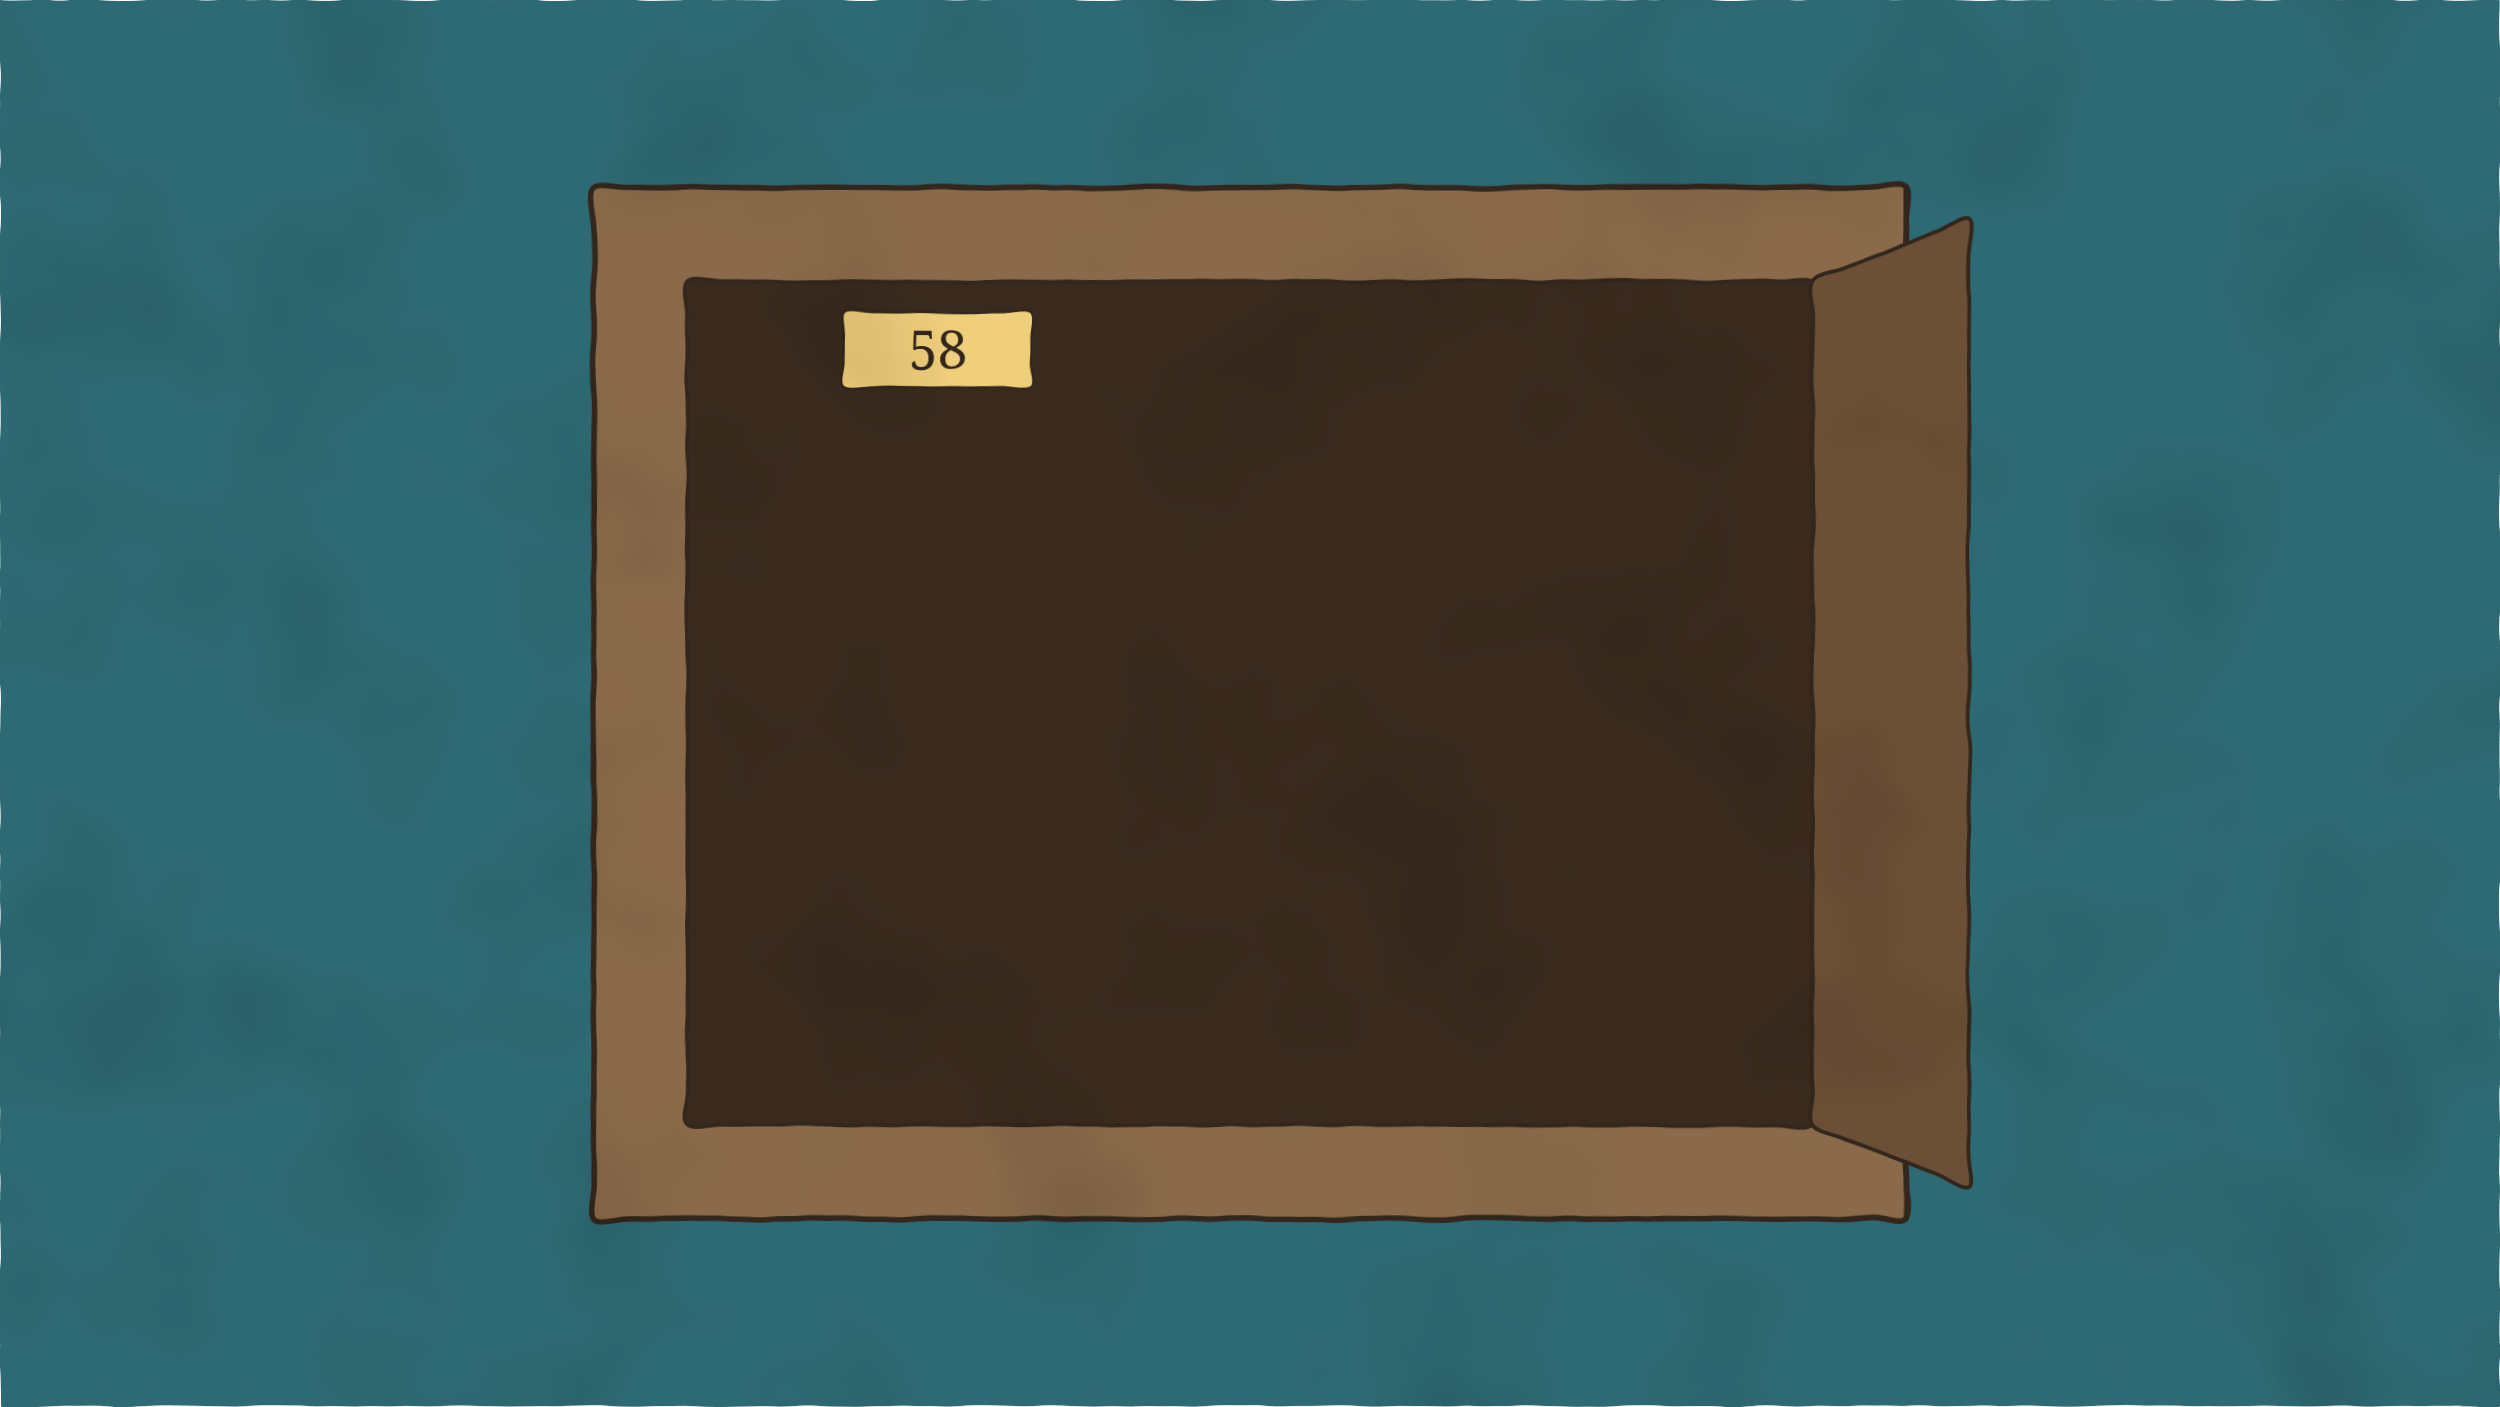
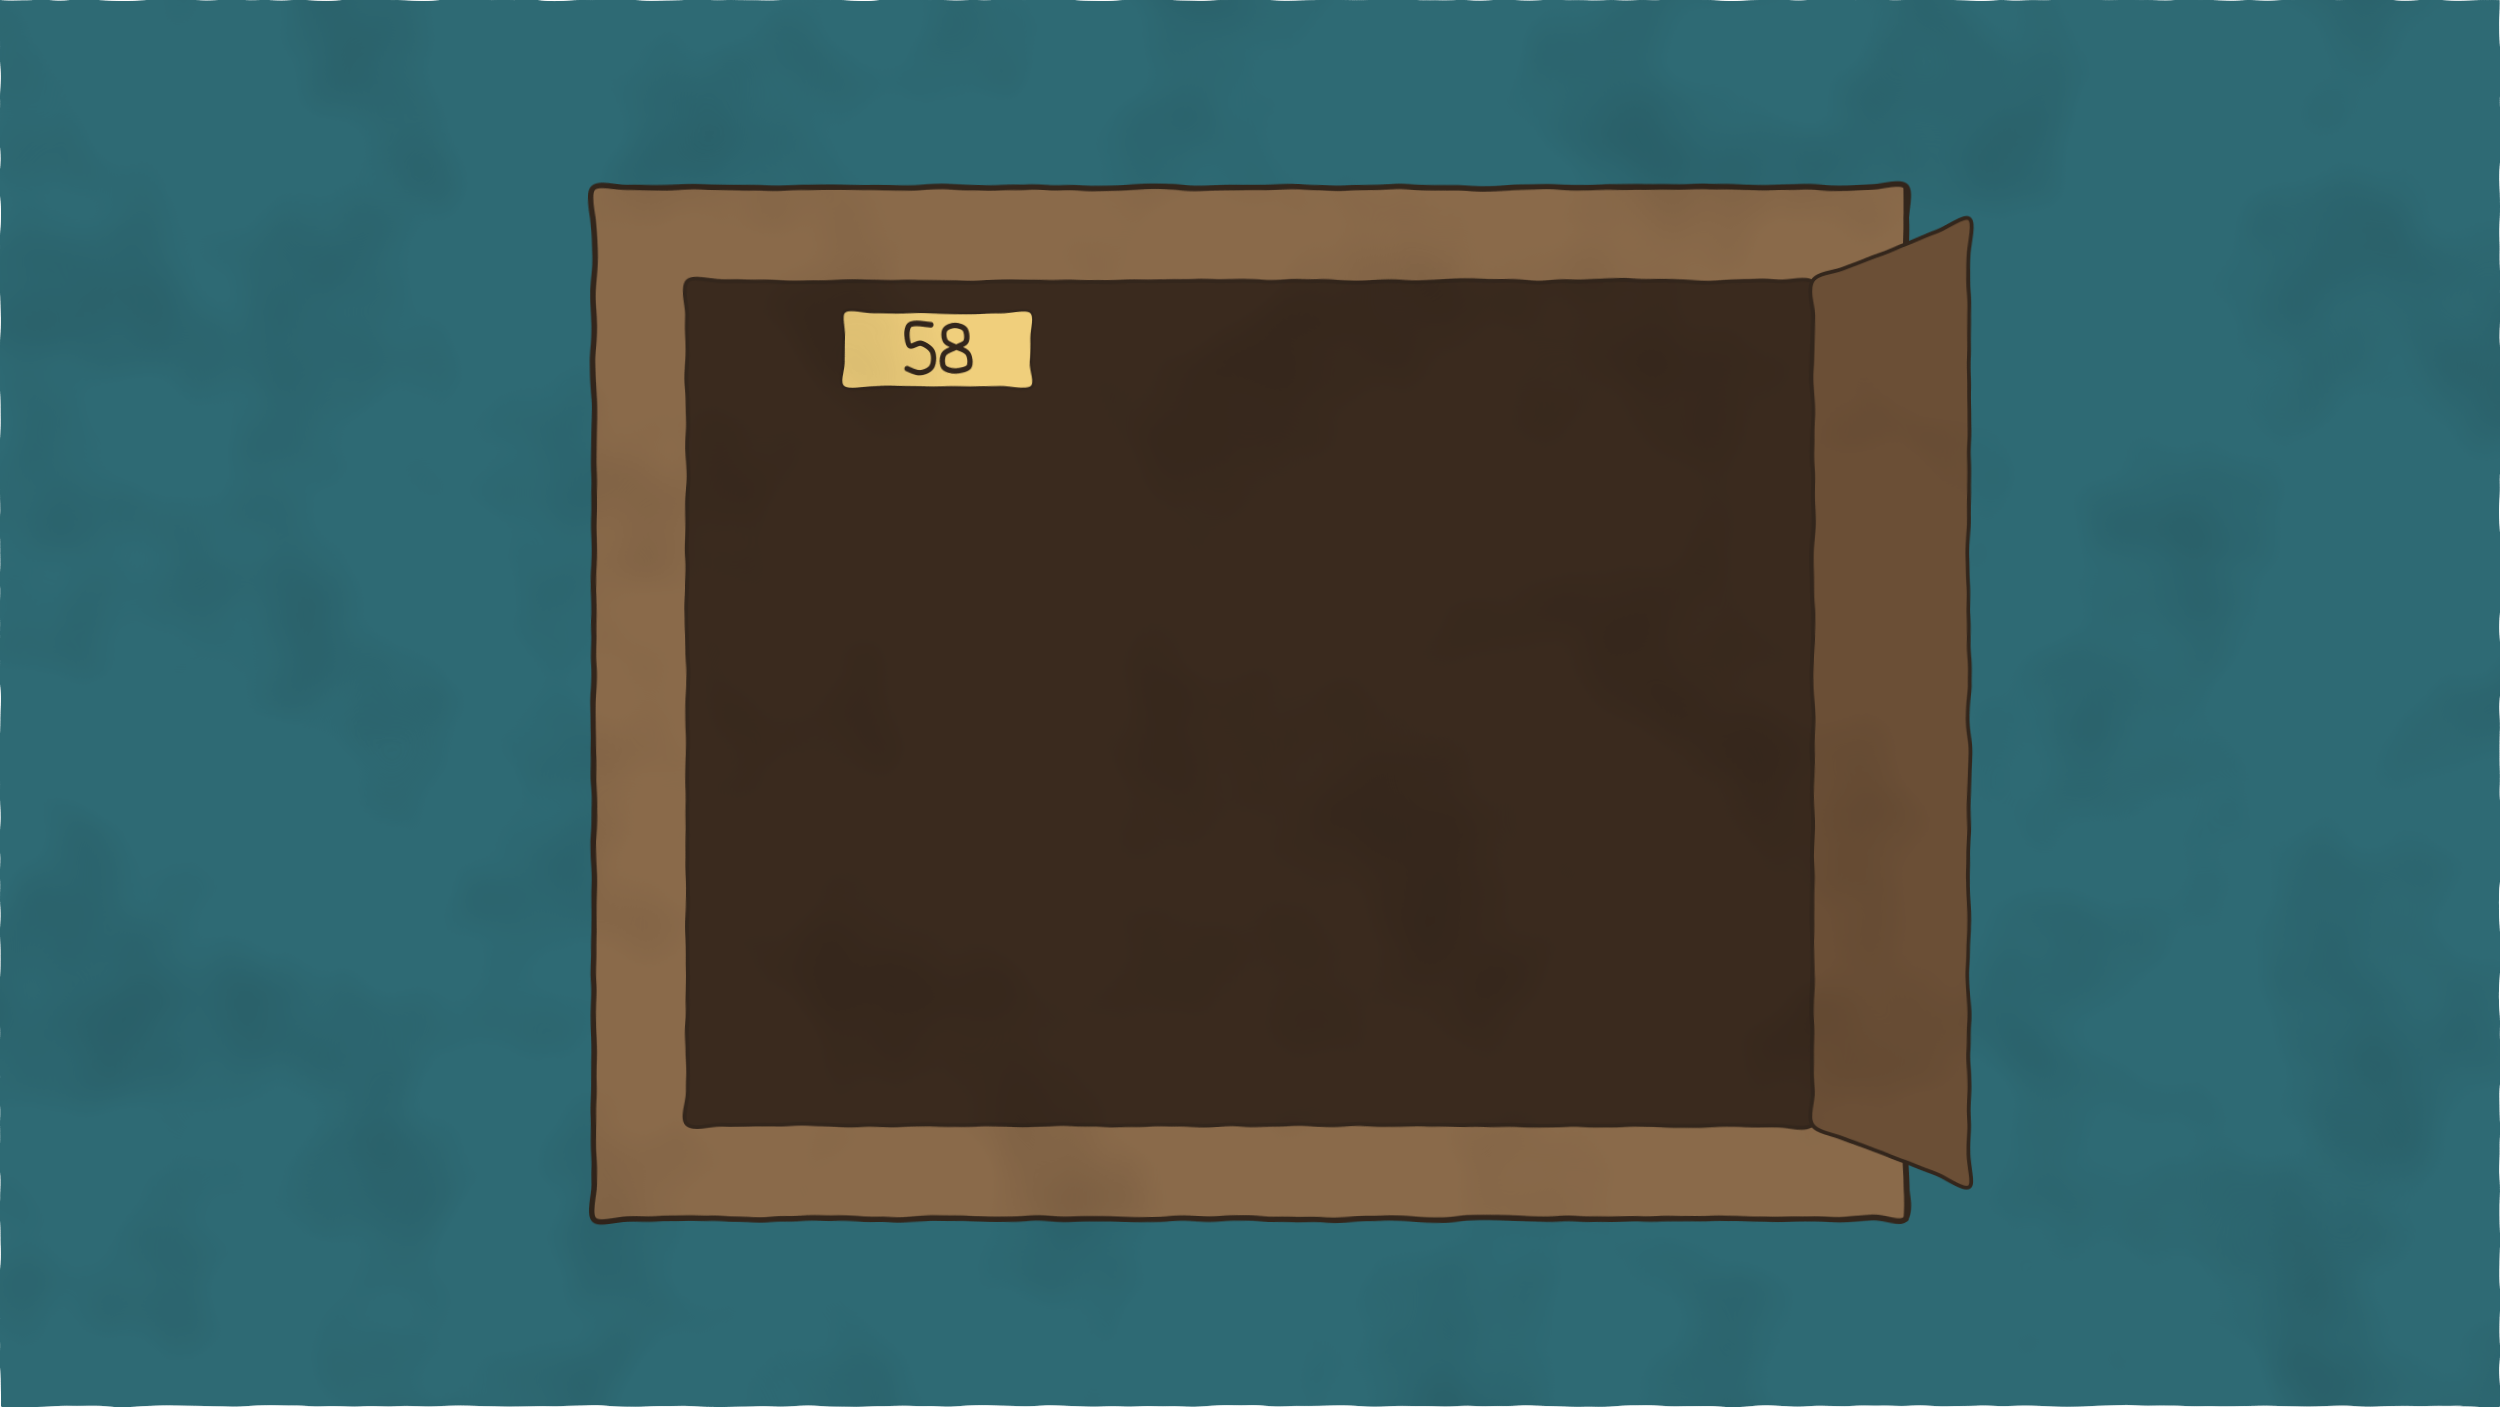
<svg xmlns="http://www.w3.org/2000/svg" viewBox="0 0 1600 900" width="1600" height="900">
  <defs>
    <filter id="art" x="-4%" y="-4%" width="108%" height="108%" color-interpolation-filters="sRGB">
      <feTurbulence type="fractalNoise" baseFrequency="0.032" numOctaves="2" seed="1033" result="w" />
      <feDisplacementMap in="SourceGraphic" in2="w" scale="2.4" xChannelSelector="R" yChannelSelector="G" result="d" />
      <feTurbulence type="fractalNoise" baseFrequency="0.007" numOctaves="3" seed="1040" result="t" />
      <feColorMatrix in="t" type="matrix" values="0.3 0 0 0 0.85  0.3 0 0 0 0.85  0.3 0 0 0 0.85  0 0 0 0 1" result="tw" />
      <feBlend in="d" in2="tw" mode="multiply" result="m" />
      <feComposite in="m" in2="d" operator="in" />
    </filter>
    <filter id="blur" x="-30%" y="-30%" width="160%" height="160%">
      <feGaussianBlur stdDeviation="8" />
    </filter>
    <filter id="blur2" x="-30%" y="-30%" width="160%" height="160%">
      <feGaussianBlur stdDeviation="2.5" />
    </filter>
    <pattern id="hatch" width="6" height="6" patternUnits="userSpaceOnUse" patternTransform="rotate(38)">
      <line x1="0" y1="0" x2="0" y2="6" stroke="#33261c" stroke-width="1.2" />
    </pattern>
    <pattern id="hatch2" width="5" height="5" patternUnits="userSpaceOnUse" patternTransform="rotate(-48)">
      <line x1="0" y1="0" x2="0" y2="5" stroke="#33261c" stroke-width="1" />
    </pattern>
    <pattern id="hatchw" width="7" height="7" patternUnits="userSpaceOnUse" patternTransform="rotate(30)">
      <line x1="0" y1="0" x2="0" y2="7" stroke="#fff8e0" stroke-width="1.3" />
    </pattern>
  </defs>
  <g filter="url(#art)">
    <path d="M0 0C4.9 -5 19.8 0 29.6 0C39.5 0 49.4 0 59.3 0C69.1 0 79 0 88.9 0C98.8 0 108.6 0 118.5 0C128.4 0 138.3 0 148.1 0C158 0 167.9 0 177.8 0C187.7 0 197.5 0 207.4 0C217.3 0 227.2 0 237 0C246.9 0 256.8 0 266.7 0C276.5 0 286.4 0 296.3 0C306.2 0 316 0 325.9 0C335.8 0 345.7 0 355.6 0C365.4 0 375.3 0 385.2 0C395.1 0 404.9 0 414.8 0C424.7 0 434.6 0 444.4 0C454.3 0 464.2 0 474.1 0C484 0 493.8 0 503.7 0C513.6 0 523.5 0 533.3 0C543.2 0 553.1 0 563 0C572.8 0 582.7 0 592.6 0C602.5 0 612.3 0 622.2 0C632.1 0 642 0 651.9 0C661.7 0 671.6 0 681.5 0C691.4 0 701.2 0 711.1 0C721 0 730.9 0 740.7 0C750.6 0 760.5 0 770.4 0C780.2 0 790.1 0 800 0C809.9 0 819.8 0 829.6 0C839.5 0 849.4 0 859.3 0C869.1 0 879 0 888.9 0C898.8 0 908.6 0 918.5 0C928.4 0 938.3 0 948.1 0C958 0 967.9 0 977.8 0C987.7 0 997.5 0 1007.4 0C1017.3 0 1027.2 0 1037 0C1046.9 0 1056.8 0 1066.7 0C1076.5 0 1086.4 0 1096.3 0C1106.2 0 1116 0 1125.9 0C1135.8 0 1145.7 0 1155.6 0C1165.4 0 1175.3 0 1185.2 0C1195.1 0 1204.9 0 1214.8 0C1224.7 0 1234.6 0 1244.4 0C1254.3 0 1264.2 0 1274.1 0C1284 0 1293.8 0 1303.7 0C1313.6 0 1323.5 0 1333.3 0C1343.2 0 1353.1 0 1363 0C1372.8 0 1382.7 0 1392.6 0C1402.5 0 1412.3 0 1422.2 0C1432.1 0 1442 0 1451.9 0C1461.7 0 1471.6 0 1481.5 0C1491.4 0 1501.2 0 1511.1 0C1521 0 1530.9 0 1540.7 0C1550.6 0 1560.5 0 1570.4 0C1580.2 0 1595.1 -5 1600 0C1604.9 5 1600 20 1600 30C1600 40 1600 50 1600 60C1600 70 1600 80 1600 90C1600 100 1600 110 1600 120C1600 130 1600 140 1600 150C1600 160 1600 170 1600 180C1600 190 1600 200 1600 210C1600 220 1600 230 1600 240C1600 250 1600 260 1600 270C1600 280 1600 290 1600 300C1600 310 1600 320 1600 330C1600 340 1600 350 1600 360C1600 370 1600 380 1600 390C1600 400 1600 410 1600 420C1600 430 1600 440 1600 450C1600 460 1600 470 1600 480C1600 490 1600 500 1600 510C1600 520 1600 530 1600 540C1600 550 1600 560 1600 570C1600 580 1600 590 1600 600C1600 610 1600 620 1600 630C1600 640 1600 650 1600 660C1600 670 1600 680 1600 690C1600 700 1600 710 1600 720C1600 730 1600 740 1600 750C1600 760 1600 770 1600 780C1600 790 1600 800 1600 810C1600 820 1600 830 1600 840C1600 850 1600 860 1600 870C1600 880 1604.9 895 1600 900C1595.1 905 1580.2 900 1570.4 900C1560.5 900 1550.6 900 1540.7 900C1530.9 900 1521 900 1511.1 900C1501.2 900 1491.4 900 1481.5 900C1471.6 900 1461.7 900 1451.9 900C1442 900 1432.1 900 1422.2 900C1412.3 900 1402.5 900 1392.6 900C1382.7 900 1372.8 900 1363 900C1353.1 900 1343.2 900 1333.3 900C1323.5 900 1313.6 900 1303.7 900C1293.8 900 1284 900 1274.1 900C1264.2 900 1254.3 900 1244.4 900C1234.6 900 1224.7 900 1214.8 900C1204.9 900 1195.1 900 1185.2 900C1175.3 900 1165.4 900 1155.6 900C1145.7 900 1135.8 900 1125.9 900C1116 900 1106.2 900 1096.3 900C1086.4 900 1076.5 900 1066.7 900C1056.8 900 1046.9 900 1037 900C1027.2 900 1017.3 900 1007.4 900C997.5 900 987.7 900 977.8 900C967.9 900 958 900 948.1 900C938.3 900 928.4 900 918.5 900C908.6 900 898.8 900 888.9 900C879 900 869.1 900 859.3 900C849.4 900 839.5 900 829.6 900C819.8 900 809.9 900 800 900C790.1 900 780.2 900 770.4 900C760.5 900 750.6 900 740.7 900C730.9 900 721 900 711.1 900C701.2 900 691.4 900 681.5 900C671.6 900 661.7 900 651.9 900C642 900 632.1 900 622.2 900C612.3 900 602.5 900 592.6 900C582.7 900 572.8 900 563 900C553.1 900 543.2 900 533.3 900C523.5 900 513.6 900 503.7 900C493.8 900 484 900 474.1 900C464.2 900 454.3 900 444.4 900C434.6 900 424.7 900 414.8 900C404.9 900 395.1 900 385.2 900C375.3 900 365.4 900 355.6 900C345.7 900 335.8 900 325.9 900C316 900 306.2 900 296.3 900C286.4 900 276.5 900 266.7 900C256.8 900 246.9 900 237 900C227.2 900 217.3 900 207.4 900C197.5 900 187.7 900 177.8 900C167.9 900 158 900 148.1 900C138.3 900 128.4 900 118.5 900C108.6 900 98.8 900 88.9 900C79 900 69.1 900 59.3 900C49.4 900 39.5 900 29.6 900C19.8 900 4.9 905 0 900C-4.9 895 0 880 0 870C0 860 0 850 0 840C0 830 0 820 0 810C0 800 0 790 0 780C0 770 0 760 0 750C0 740 0 730 0 720C0 710 0 700 0 690C0 680 0 670 0 660C0 650 0 640 0 630C0 620 0 610 0 600C0 590 0 580 0 570C0 560 0 550 0 540C0 530 0 520 0 510C0 500 0 490 0 480C0 470 0 460 0 450C0 440 0 430 0 420C0 410 0 400 0 390C0 380 0 370 0 360C0 350 0 340 0 330C0 320 0 310 0 300C0 290 0 280 0 270C0 260 0 250 0 240C0 230 0 220 0 210C0 200 0 190 0 180C0 170 0 160 0 150C0 140 0 130 0 120C0 110 0 100 0 90C0 80 0 70 0 60C0 50 0 40 0 30C0 20 -4.9 5 0 0Z" fill="#2e6a74" />
    <path d="M379.6 120C383.2 116.3 394.2 120.2 401.5 120.1C408.7 120.1 415.9 119.8 423.1 119.8C430.3 119.7 437.7 119.6 444.9 119.6C452.1 119.7 458.9 120 466.1 120.1C473.3 120.2 480.8 120.2 488 120.3C495.2 120.3 502.2 120.4 509.4 120.3C516.6 120.2 523.9 119.8 531.1 119.8C538.2 119.7 545.4 120 552.4 120.1C559.5 120.1 566.3 120.1 573.4 120.1C580.6 120 588.3 119.7 595.5 119.7C602.7 119.6 609.5 119.6 616.6 119.8C623.7 119.9 630.8 120.5 638 120.5C645.3 120.5 652.8 120 660 119.9C667.3 119.8 674.1 119.8 681.3 119.9C688.5 120 696 120.4 703.2 120.4C710.4 120.5 717.2 120.1 724.4 120C731.5 119.9 738.9 119.8 746.1 119.9C753.3 119.9 760.5 120.3 767.7 120.3C774.8 120.4 781.7 120.1 788.8 120.1C796 120 803.4 120 810.7 120C817.9 119.9 824.9 119.5 832.2 119.5C839.4 119.6 847 120.4 854.2 120.4C861.5 120.5 868.5 120 875.6 119.9C882.8 119.7 889.8 119.5 897 119.6C904.1 119.7 911.2 120.3 918.4 120.4C925.6 120.5 933 120.4 940.2 120.4C947.4 120.4 954.6 120.3 961.7 120.2C968.8 120.2 975.6 120.1 982.8 120C990 120 997.8 119.9 1005 120C1012.1 120 1018.8 120.1 1025.9 120.1C1033 120.1 1040.2 119.8 1047.5 119.8C1054.7 119.8 1062.3 120 1069.6 119.9C1076.8 119.9 1083.6 119.5 1090.8 119.5C1098 119.5 1105.5 119.9 1112.7 119.9C1119.9 120 1127 120 1134.1 119.9C1141.3 119.9 1148.3 119.6 1155.4 119.7C1162.5 119.7 1169.6 120.4 1176.8 120.4C1183.9 120.5 1191 119.9 1198.3 119.7C1205.5 119.6 1216.5 116 1220.1 119.7C1223.7 123.4 1219.9 134.6 1219.8 142C1219.7 149.4 1219.7 156.9 1219.6 164.1C1219.6 171.4 1219.4 178.2 1219.6 185.6C1219.7 192.9 1220.4 200.8 1220.4 208.2C1220.4 215.7 1219.8 223 1219.8 230.3C1219.7 237.6 1220 244.7 1219.9 252.1C1219.9 259.4 1219.5 267.2 1219.6 274.4C1219.7 281.7 1220.4 288.5 1220.5 295.7C1220.6 303 1220.2 310.6 1220.2 318.1C1220.2 325.5 1220.4 333 1220.4 340.3C1220.4 347.7 1220 354.9 1220 362.2C1220 369.5 1220.4 376.6 1220.3 384C1220.2 391.3 1219.7 398.9 1219.7 406.2C1219.7 413.5 1220.3 420.4 1220.3 427.7C1220.3 435.1 1219.6 442.6 1219.6 450.1C1219.6 457.5 1220.4 465.1 1220.4 472.4C1220.5 479.7 1220.1 486.6 1220 493.9C1220 501.2 1220.3 508.8 1220.2 516.2C1220.2 523.6 1219.9 531 1220 538.3C1220 545.7 1220.3 553 1220.3 560.2C1220.4 567.4 1220.3 574.3 1220.3 581.5C1220.3 588.7 1220.3 596.1 1220.3 603.5C1220.2 610.9 1220 618.2 1219.9 625.7C1219.9 633.2 1220.1 640.9 1220 648.3C1220 655.7 1219.7 662.8 1219.7 670.1C1219.6 677.4 1219.7 684.8 1219.8 692.2C1219.9 699.6 1220.1 707.1 1220.2 714.4C1220.2 721.6 1219.9 728.4 1219.9 735.7C1219.8 743 1219.9 750.5 1219.8 757.9C1219.7 765.3 1223.1 776.5 1219.5 780.2C1215.9 783.8 1205.3 779.7 1198.2 779.7C1191.1 779.7 1184.1 780.4 1177 780.5C1169.9 780.5 1162.6 780 1155.5 780C1148.3 780 1141.4 780.4 1134.2 780.4C1127 780.3 1119.4 779.7 1112.1 779.7C1104.9 779.6 1098 779.8 1090.8 779.9C1083.6 780 1076.1 780.1 1069 780.1C1061.8 780.1 1055.2 779.9 1048 779.9C1040.8 780 1033.1 780.4 1025.8 780.4C1018.6 780.4 1011.3 780.1 1004.3 780C997.2 779.9 990.5 779.8 983.4 779.7C976.3 779.7 968.9 779.6 961.6 779.6C954.3 779.6 946.7 779.4 939.5 779.5C932.4 779.7 925.8 780.4 918.7 780.5C911.7 780.6 904.5 780.2 897.3 780.1C890 780 882.2 779.8 875.1 779.8C867.9 779.9 861.4 780.3 854.3 780.4C847.2 780.5 839.9 780.5 832.6 780.5C825.3 780.5 817.7 780.4 810.4 780.3C803.2 780.3 796.1 780 789.1 779.9C782 779.9 775.2 780 768.1 780C761 780 753.6 779.7 746.3 779.8C739.1 779.8 731.7 780.3 724.6 780.3C717.4 780.4 710.4 780.2 703.3 780.2C696.1 780.1 688.9 780.3 681.7 780.2C674.4 780.2 667 779.8 659.8 779.8C652.7 779.8 645.8 780.3 638.7 780.3C631.6 780.3 624.4 779.9 617.2 779.8C610.1 779.7 603.1 779.7 595.9 779.7C588.7 779.8 581.1 780.1 573.9 780.2C566.7 780.3 560 780.4 552.7 780.3C545.5 780.2 537.7 779.7 530.5 779.7C523.2 779.6 516.4 779.9 509.3 780C502.3 780.1 495.3 780.1 488.1 780.1C481 780.1 473.6 780.3 466.3 780.2C459 780.1 451.4 779.8 444.2 779.7C437 779.7 430.2 779.7 423.1 779.8C416 779.9 408.7 780.1 401.5 780.2C394.4 780.3 383.8 783.9 380.2 780.3C376.7 776.7 380.4 765.8 380.3 758.3C380.2 750.9 379.7 743.1 379.6 735.7C379.5 728.3 379.9 721.3 380 714C380.1 706.7 380 699.2 380.1 691.8C380.1 684.4 380.3 677 380.2 669.6C380.1 662.3 379.6 655 379.5 647.8C379.4 640.6 379.7 633.8 379.8 626.4C379.9 619.1 380.1 611.2 380.2 603.8C380.3 596.4 380.3 589.3 380.4 582C380.4 574.6 380.6 567 380.5 559.8C380.4 552.5 379.8 545.7 379.7 538.4C379.7 531.2 380.3 523.5 380.3 516.1C380.2 508.7 379.6 501.2 379.6 493.9C379.5 486.6 379.9 479.7 379.9 472.3C379.9 465 379.6 457 379.6 449.7C379.6 442.3 380 435.4 380.1 428.2C380.2 421 380.4 413.9 380.3 406.5C380.2 399.1 379.6 391.1 379.6 383.8C379.6 376.4 380.3 369.6 380.5 362.3C380.6 355 380.3 347.4 380.3 340C380.2 332.6 380.4 325.4 380.3 318.1C380.2 310.8 379.8 303.7 379.8 296.3C379.7 288.9 380.1 281.2 380.1 273.7C380.2 266.3 379.9 259 379.8 251.8C379.8 244.5 379.6 237.2 379.6 230C379.7 222.7 379.9 215.5 379.9 208.2C379.9 200.9 379.4 193.5 379.5 186.1C379.6 178.8 380.4 171.5 380.5 164.2C380.6 156.9 380.1 149.9 379.9 142.5C379.8 135.1 376 123.7 379.6 120Z" fill="#8a6a4a" />
    <path d="M379.6 120C383.2 116.3 394.2 120.2 401.5 120.1C408.7 120.1 415.9 119.8 423.1 119.8C430.3 119.7 437.7 119.6 444.9 119.6C452.1 119.7 458.9 120 466.1 120.1C473.3 120.2 480.8 120.2 488 120.3C495.2 120.3 502.2 120.4 509.4 120.3C516.6 120.2 523.9 119.8 531.1 119.8C538.2 119.7 545.4 120 552.4 120.1C559.5 120.1 566.3 120.1 573.4 120.1C580.6 120 588.3 119.7 595.5 119.7C602.7 119.6 609.5 119.6 616.6 119.8C623.7 119.9 630.8 120.5 638 120.5C645.3 120.5 652.8 120 660 119.9C667.3 119.8 674.1 119.8 681.3 119.9C688.5 120 696 120.4 703.2 120.4C710.4 120.5 717.2 120.1 724.4 120C731.5 119.9 738.9 119.8 746.1 119.9C753.3 119.9 760.5 120.3 767.7 120.3C774.8 120.4 781.7 120.1 788.8 120.1C796 120 803.4 120 810.7 120C817.9 119.9 824.9 119.5 832.2 119.5C839.4 119.6 847 120.4 854.2 120.4C861.5 120.5 868.5 120 875.6 119.9C882.8 119.7 889.8 119.5 897 119.6C904.1 119.7 911.2 120.3 918.4 120.4C925.6 120.5 933 120.4 940.2 120.4C947.4 120.4 954.6 120.3 961.7 120.2C968.8 120.2 975.6 120.1 982.8 120C990 120 997.8 119.9 1005 120C1012.1 120 1018.8 120.1 1025.9 120.1C1033 120.1 1040.2 119.8 1047.5 119.8C1054.7 119.8 1062.3 120 1069.6 119.9C1076.8 119.9 1083.6 119.5 1090.8 119.5C1098 119.5 1105.5 119.9 1112.7 119.9C1119.9 120 1127 120 1134.1 119.9C1141.3 119.9 1148.3 119.6 1155.4 119.7C1162.5 119.7 1169.6 120.4 1176.8 120.4C1183.9 120.5 1191 119.9 1198.3 119.7C1205.5 119.6 1216.5 116 1220.1 119.7C1223.7 123.4 1219.9 134.6 1219.8 142C1219.7 149.4 1219.7 156.9 1219.6 164.1C1219.6 171.4 1219.4 178.2 1219.6 185.6C1219.7 192.9 1220.4 200.8 1220.4 208.2C1220.4 215.7 1219.8 223 1219.8 230.3C1219.7 237.6 1220 244.7 1219.9 252.1C1219.9 259.4 1219.5 267.2 1219.6 274.4C1219.7 281.7 1220.4 288.5 1220.5 295.7C1220.6 303 1220.2 310.6 1220.2 318.1C1220.2 325.5 1220.4 333 1220.4 340.3C1220.4 347.7 1220 354.9 1220 362.2C1220 369.5 1220.4 376.6 1220.3 384C1220.2 391.3 1219.7 398.9 1219.7 406.2C1219.7 413.5 1220.3 420.4 1220.3 427.7C1220.3 435.1 1219.6 442.6 1219.6 450.1C1219.6 457.5 1220.4 465.1 1220.4 472.4C1220.5 479.7 1220.1 486.6 1220 493.9C1220 501.2 1220.3 508.8 1220.2 516.2C1220.2 523.6 1219.9 531 1220 538.3C1220 545.7 1220.3 553 1220.3 560.2C1220.4 567.4 1220.3 574.3 1220.3 581.5C1220.3 588.7 1220.3 596.1 1220.3 603.5C1220.2 610.9 1220 618.2 1219.9 625.7C1219.9 633.2 1220.1 640.9 1220 648.3C1220 655.7 1219.7 662.8 1219.7 670.1C1219.6 677.4 1219.7 684.8 1219.8 692.2C1219.9 699.6 1220.1 707.1 1220.2 714.4C1220.2 721.6 1219.9 728.4 1219.9 735.7C1219.8 743 1219.9 750.5 1219.8 757.9C1219.7 765.3 1223.1 776.5 1219.5 780.2C1215.9 783.8 1205.3 779.7 1198.2 779.7C1191.1 779.7 1184.1 780.4 1177 780.5C1169.9 780.5 1162.6 780 1155.5 780C1148.3 780 1141.4 780.4 1134.2 780.4C1127 780.3 1119.4 779.7 1112.1 779.7C1104.9 779.6 1098 779.8 1090.8 779.9C1083.6 780 1076.1 780.1 1069 780.1C1061.8 780.1 1055.2 779.9 1048 779.9C1040.8 780 1033.1 780.4 1025.8 780.4C1018.6 780.4 1011.3 780.1 1004.3 780C997.2 779.9 990.5 779.8 983.4 779.7C976.3 779.7 968.9 779.6 961.6 779.6C954.3 779.6 946.7 779.4 939.5 779.5C932.4 779.7 925.8 780.4 918.7 780.5C911.7 780.6 904.5 780.2 897.3 780.1C890 780 882.2 779.8 875.1 779.8C867.9 779.9 861.4 780.3 854.3 780.4C847.2 780.5 839.9 780.5 832.6 780.5C825.3 780.5 817.7 780.4 810.4 780.3C803.2 780.3 796.1 780 789.1 779.9C782 779.9 775.2 780 768.1 780C761 780 753.6 779.7 746.3 779.8C739.1 779.8 731.7 780.3 724.6 780.3C717.4 780.4 710.4 780.2 703.3 780.2C696.1 780.1 688.9 780.3 681.7 780.2C674.4 780.2 667 779.8 659.8 779.8C652.7 779.8 645.8 780.3 638.7 780.3C631.6 780.3 624.4 779.9 617.2 779.8C610.1 779.7 603.1 779.7 595.9 779.7C588.7 779.8 581.1 780.1 573.9 780.2C566.7 780.3 560 780.4 552.7 780.3C545.5 780.2 537.7 779.7 530.5 779.7C523.2 779.6 516.4 779.9 509.3 780C502.3 780.1 495.3 780.1 488.1 780.1C481 780.1 473.6 780.3 466.3 780.2C459 780.1 451.4 779.8 444.2 779.7C437 779.7 430.2 779.7 423.1 779.8C416 779.9 408.7 780.1 401.5 780.2C394.4 780.3 383.8 783.9 380.2 780.3C376.7 776.7 380.4 765.8 380.3 758.3C380.2 750.9 379.7 743.1 379.6 735.7C379.5 728.3 379.9 721.3 380 714C380.1 706.7 380 699.2 380.1 691.8C380.1 684.4 380.3 677 380.2 669.6C380.1 662.3 379.6 655 379.5 647.8C379.4 640.6 379.7 633.8 379.8 626.4C379.9 619.1 380.1 611.2 380.2 603.8C380.3 596.4 380.3 589.3 380.4 582C380.4 574.6 380.6 567 380.5 559.8C380.4 552.5 379.8 545.7 379.7 538.4C379.7 531.2 380.3 523.5 380.3 516.1C380.2 508.7 379.6 501.2 379.6 493.9C379.5 486.6 379.9 479.7 379.9 472.3C379.9 465 379.6 457 379.6 449.7C379.6 442.3 380 435.4 380.1 428.2C380.2 421 380.4 413.9 380.3 406.5C380.2 399.1 379.6 391.1 379.6 383.8C379.6 376.4 380.3 369.6 380.5 362.3C380.6 355 380.3 347.4 380.3 340C380.2 332.6 380.4 325.4 380.3 318.1C380.2 310.8 379.8 303.7 379.8 296.3C379.7 288.9 380.1 281.2 380.1 273.7C380.2 266.3 379.9 259 379.8 251.8C379.8 244.5 379.6 237.2 379.6 230C379.7 222.7 379.9 215.5 379.9 208.2C379.9 200.9 379.4 193.5 379.5 186.1C379.6 178.8 380.4 171.5 380.5 164.2C380.6 156.9 380.1 149.9 379.9 142.5C379.8 135.1 376 123.7 379.6 120Z" fill="none" stroke="#33261c" stroke-width="3.5" stroke-linecap="round" stroke-linejoin="round" />
    <path d="M1220 120C1220 230 1220 670 1220 780" fill="none" stroke="#33261c" stroke-width="3.6" stroke-linecap="round" />
    <path d="M439.7 180C443.3 176.3 454.2 179.7 461.6 179.7C468.9 179.6 476.4 179.7 483.8 179.9C491.1 180 498.4 180.4 505.6 180.5C512.9 180.5 519.9 180.5 527.3 180.4C534.6 180.2 542.4 179.8 549.6 179.7C556.8 179.7 563.2 180 570.4 180.1C577.7 180.1 585.8 180 593.2 180.1C600.6 180.2 607.8 180.4 615 180.4C622.1 180.5 629.1 180.4 636.3 180.4C643.4 180.4 650.6 180.4 657.9 180.4C665.3 180.3 673.2 180 680.5 180C687.8 180 694.5 180.5 701.7 180.5C708.9 180.5 716.6 180.1 723.9 180C731.1 179.9 737.9 180 745.2 180C752.4 180 760.2 179.9 767.4 179.9C774.7 179.9 781.4 180 788.6 180C795.8 180 803.2 180.1 810.6 180.1C817.9 180 825.2 179.5 832.5 179.6C839.9 179.6 847.5 180.2 854.8 180.3C862.1 180.4 869.1 180.4 876.3 180.4C883.5 180.3 890.5 180.2 897.8 180.1C905.2 180 912.9 180 920.2 179.9C927.6 179.8 934.6 179.6 941.8 179.6C949 179.6 956 179.7 963.2 179.8C970.5 180 978.1 180.5 985.5 180.5C992.8 180.5 1000 179.9 1007.3 179.8C1014.6 179.6 1021.8 179.5 1029 179.5C1036.3 179.6 1043.5 180 1050.7 180C1058 180 1065.3 179.5 1072.5 179.6C1079.8 179.7 1087 180.4 1094.2 180.5C1101.5 180.5 1108.7 180 1116.1 179.9C1123.5 179.8 1131.2 179.8 1138.5 179.9C1145.8 180 1156.2 176.9 1159.9 180.5C1163.5 184.1 1160.4 194.2 1160.3 201.4C1160.3 208.6 1159.8 216.4 1159.6 223.6C1159.5 230.8 1159.4 237.4 1159.5 244.6C1159.7 251.7 1160.5 259.3 1160.5 266.5C1160.5 273.6 1159.5 280.4 1159.5 287.7C1159.5 294.9 1160.4 302.8 1160.5 310C1160.6 317.2 1160.3 323.8 1160.2 330.9C1160.1 338 1159.9 345.4 1159.8 352.6C1159.7 359.8 1159.7 366.8 1159.7 374.1C1159.7 381.4 1159.8 389 1159.9 396.2C1160.1 403.4 1160.5 410.2 1160.5 417.2C1160.5 424.3 1160 431.6 1159.9 438.7C1159.9 445.9 1160.4 453 1160.4 460.3C1160.3 467.7 1159.6 475.4 1159.6 482.8C1159.6 490.1 1160.3 497.2 1160.4 504.2C1160.6 511.3 1160.6 518 1160.4 525.2C1160.3 532.4 1159.6 540 1159.6 547.3C1159.5 554.6 1160.1 561.9 1160.1 569C1160.1 576.1 1159.7 582.8 1159.6 590C1159.6 597.1 1159.7 604.4 1159.7 611.7C1159.7 619 1159.6 626.5 1159.7 633.8C1159.8 641.1 1160.1 648.4 1160.3 655.6C1160.4 662.9 1160.4 670.1 1160.4 677.2C1160.5 684.4 1160.4 691.2 1160.3 698.3C1160.3 705.4 1163.7 716.2 1160 719.9C1156.2 723.5 1145.1 720.1 1137.9 720.2C1130.7 720.3 1123.9 720.5 1116.8 720.5C1109.6 720.5 1102.3 720.3 1094.9 720.3C1087.6 720.2 1080 720.3 1072.7 720.3C1065.4 720.2 1058.6 720.1 1051.3 720.1C1044 720.1 1036.2 720.4 1028.8 720.4C1021.4 720.4 1014.1 720.3 1007 720.3C999.8 720.3 993 720.4 985.8 720.4C978.6 720.3 971.1 719.8 963.8 719.8C956.6 719.8 949.6 720.2 942.3 720.2C935 720.2 927.2 719.8 919.9 719.7C912.6 719.6 905.6 719.7 898.3 719.7C891 719.7 883.4 719.5 876 719.6C868.7 719.7 861.4 720.4 854.1 720.4C846.9 720.4 839.9 719.7 832.7 719.6C825.5 719.5 818.1 719.9 810.8 719.9C803.6 719.9 796.3 719.6 789.1 719.7C781.9 719.8 774.8 720.4 767.5 720.5C760.2 720.5 752.7 719.8 745.3 719.8C738 719.8 730.7 720.5 723.4 720.4C716.1 720.4 708.9 719.8 701.7 719.7C694.6 719.6 687.8 719.8 680.5 719.8C673.2 719.9 665.4 720.2 658 720.2C650.7 720.2 643.5 719.9 636.3 719.9C629.1 719.8 621.8 719.9 614.6 719.9C607.4 719.8 600.4 719.6 593.1 719.6C585.8 719.7 578.1 720 570.8 720.1C563.4 720.2 556.5 720.3 549.2 720.3C541.9 720.2 534.2 719.9 526.9 719.8C519.5 719.7 512.2 719.8 505 719.8C497.8 719.8 491 719.7 483.7 719.7C476.5 719.8 468.8 720.2 461.4 720.1C454.1 720.1 443.2 723.2 439.7 719.7C436.2 716.1 440.3 705.7 440.4 698.6C440.5 691.5 440.5 684.4 440.3 677.2C440.2 669.9 439.6 662.3 439.6 655C439.5 647.7 440 640.6 440.1 633.5C440.2 626.4 440.3 619.6 440.2 612.4C440.2 605.1 439.6 597.2 439.6 589.9C439.6 582.6 440.3 575.7 440.3 568.5C440.3 561.3 439.6 554 439.6 546.9C439.5 539.8 440.1 533 440.1 525.9C440.1 518.7 439.7 511.1 439.7 503.9C439.7 496.7 440 489.8 440.1 482.6C440.1 475.4 439.9 468 440 460.7C440 453.5 440.5 446.1 440.4 439C440.4 431.8 439.7 424.9 439.6 417.7C439.5 410.6 439.8 403.1 439.8 395.9C439.7 388.7 439.6 381.6 439.6 374.4C439.5 367.3 439.4 360.2 439.5 353C439.6 345.9 439.9 338.8 440 331.5C440.1 324.2 440.3 316.7 440.3 309.4C440.2 302.1 439.7 295 439.7 287.7C439.7 280.5 440.2 273.3 440.1 266.2C440.1 259 439.6 252 439.6 244.9C439.5 237.8 439.8 230.8 439.9 223.6C439.9 216.4 440 209 439.9 201.7C439.9 194.5 436.1 183.6 439.7 180Z" fill="#3a2a1e" />
    <path d="M439.7 180C443.3 176.3 454.2 179.7 461.6 179.7C468.9 179.6 476.4 179.7 483.8 179.9C491.1 180 498.4 180.4 505.6 180.5C512.9 180.5 519.9 180.5 527.3 180.4C534.6 180.2 542.4 179.8 549.6 179.7C556.8 179.7 563.2 180 570.4 180.1C577.7 180.1 585.8 180 593.2 180.1C600.6 180.2 607.8 180.4 615 180.4C622.1 180.5 629.1 180.4 636.3 180.4C643.4 180.4 650.6 180.4 657.9 180.4C665.3 180.3 673.2 180 680.5 180C687.8 180 694.5 180.5 701.7 180.5C708.9 180.5 716.6 180.1 723.9 180C731.1 179.9 737.9 180 745.2 180C752.4 180 760.2 179.9 767.4 179.9C774.7 179.9 781.4 180 788.6 180C795.8 180 803.2 180.1 810.6 180.1C817.9 180 825.2 179.5 832.5 179.6C839.9 179.6 847.5 180.2 854.8 180.3C862.1 180.4 869.1 180.4 876.3 180.4C883.5 180.3 890.5 180.2 897.8 180.1C905.2 180 912.9 180 920.2 179.9C927.6 179.8 934.6 179.6 941.8 179.6C949 179.6 956 179.7 963.2 179.8C970.5 180 978.1 180.5 985.5 180.5C992.8 180.5 1000 179.9 1007.3 179.8C1014.6 179.6 1021.8 179.5 1029 179.5C1036.3 179.6 1043.5 180 1050.7 180C1058 180 1065.3 179.5 1072.5 179.6C1079.8 179.7 1087 180.4 1094.2 180.5C1101.5 180.5 1108.7 180 1116.1 179.9C1123.5 179.8 1131.2 179.8 1138.5 179.9C1145.8 180 1156.2 176.9 1159.9 180.5C1163.5 184.1 1160.4 194.2 1160.3 201.4C1160.3 208.6 1159.8 216.4 1159.6 223.6C1159.5 230.8 1159.4 237.4 1159.5 244.6C1159.7 251.7 1160.5 259.3 1160.5 266.5C1160.5 273.6 1159.5 280.4 1159.5 287.7C1159.5 294.9 1160.4 302.8 1160.5 310C1160.6 317.2 1160.3 323.8 1160.2 330.9C1160.1 338 1159.9 345.4 1159.8 352.6C1159.7 359.8 1159.7 366.8 1159.7 374.1C1159.7 381.4 1159.8 389 1159.9 396.2C1160.1 403.4 1160.5 410.2 1160.5 417.2C1160.5 424.3 1160 431.6 1159.9 438.7C1159.9 445.9 1160.4 453 1160.4 460.3C1160.3 467.7 1159.6 475.4 1159.6 482.8C1159.6 490.1 1160.3 497.2 1160.4 504.2C1160.6 511.3 1160.6 518 1160.4 525.2C1160.3 532.4 1159.6 540 1159.6 547.3C1159.5 554.6 1160.1 561.9 1160.1 569C1160.1 576.1 1159.7 582.8 1159.6 590C1159.6 597.1 1159.7 604.4 1159.7 611.7C1159.7 619 1159.6 626.5 1159.7 633.8C1159.8 641.1 1160.1 648.4 1160.3 655.6C1160.4 662.9 1160.4 670.1 1160.4 677.2C1160.5 684.4 1160.4 691.2 1160.3 698.3C1160.3 705.4 1163.7 716.2 1160 719.9C1156.2 723.5 1145.1 720.1 1137.9 720.2C1130.7 720.3 1123.9 720.5 1116.8 720.5C1109.6 720.5 1102.3 720.3 1094.9 720.3C1087.6 720.2 1080 720.3 1072.7 720.3C1065.4 720.2 1058.6 720.1 1051.3 720.1C1044 720.1 1036.2 720.4 1028.8 720.4C1021.4 720.4 1014.1 720.3 1007 720.3C999.8 720.3 993 720.4 985.8 720.4C978.6 720.3 971.1 719.8 963.8 719.8C956.6 719.8 949.6 720.2 942.3 720.2C935 720.2 927.2 719.8 919.9 719.7C912.6 719.6 905.6 719.7 898.3 719.7C891 719.7 883.4 719.5 876 719.6C868.7 719.7 861.4 720.4 854.1 720.4C846.9 720.4 839.9 719.7 832.7 719.6C825.5 719.5 818.1 719.9 810.8 719.9C803.6 719.9 796.3 719.6 789.1 719.7C781.9 719.8 774.8 720.4 767.5 720.5C760.2 720.5 752.7 719.8 745.3 719.8C738 719.8 730.7 720.5 723.4 720.4C716.1 720.4 708.9 719.8 701.7 719.7C694.6 719.6 687.8 719.8 680.5 719.8C673.2 719.9 665.4 720.2 658 720.2C650.7 720.2 643.5 719.9 636.3 719.9C629.1 719.8 621.8 719.9 614.6 719.9C607.4 719.8 600.4 719.6 593.1 719.6C585.8 719.7 578.1 720 570.8 720.1C563.4 720.2 556.5 720.3 549.2 720.3C541.9 720.2 534.2 719.9 526.9 719.8C519.5 719.7 512.2 719.8 505 719.8C497.8 719.8 491 719.7 483.7 719.7C476.5 719.8 468.8 720.2 461.4 720.1C454.1 720.1 443.2 723.2 439.7 719.7C436.2 716.1 440.3 705.7 440.4 698.6C440.5 691.5 440.5 684.4 440.3 677.2C440.2 669.9 439.6 662.3 439.6 655C439.5 647.7 440 640.6 440.1 633.5C440.2 626.4 440.3 619.6 440.2 612.4C440.2 605.1 439.6 597.2 439.6 589.9C439.6 582.6 440.3 575.7 440.3 568.5C440.3 561.3 439.6 554 439.6 546.9C439.5 539.8 440.1 533 440.1 525.9C440.1 518.7 439.7 511.1 439.7 503.9C439.7 496.7 440 489.8 440.1 482.6C440.1 475.4 439.9 468 440 460.7C440 453.5 440.5 446.1 440.4 439C440.4 431.8 439.7 424.9 439.6 417.7C439.5 410.6 439.8 403.1 439.8 395.9C439.7 388.7 439.6 381.6 439.6 374.4C439.5 367.3 439.4 360.2 439.5 353C439.6 345.9 439.9 338.8 440 331.5C440.1 324.2 440.3 316.7 440.3 309.4C440.2 302.1 439.7 295 439.7 287.7C439.7 280.5 440.2 273.3 440.1 266.2C440.1 259 439.6 252 439.6 244.9C439.5 237.8 439.8 230.8 439.9 223.6C439.9 216.4 440 209 439.9 201.7C439.9 194.5 436.1 183.6 439.7 180Z" fill="none" stroke="#33261c" stroke-width="2.4" stroke-linecap="round" stroke-linejoin="round" />
    <path d="M1160.1 179.6C1163.4 174.7 1172.9 174.7 1179.6 172C1186.2 169.4 1193.2 166.4 1199.9 163.8C1206.6 161.1 1213.1 158.8 1219.9 156.2C1226.6 153.7 1233.5 151 1240.3 148.2C1247 145.5 1257.2 137.4 1260.5 139.6C1263.8 141.8 1260.1 154.2 1259.9 161.4C1259.8 168.5 1259.6 175.5 1259.6 182.6C1259.6 189.6 1259.9 196.6 1259.9 203.7C1260 210.8 1260 217.9 1260.1 225.2C1260.1 232.4 1260.1 239.9 1260.2 247C1260.2 254.2 1260.3 260.9 1260.3 268.1C1260.3 275.2 1260 282.8 1259.9 290C1259.9 297.2 1259.9 304.1 1259.9 311.1C1260 318.1 1260.3 324.9 1260.2 332C1260.2 339.1 1259.7 346.5 1259.7 353.8C1259.7 361 1260.1 368.5 1260.1 375.7C1260 382.8 1259.5 389.7 1259.6 396.8C1259.7 403.9 1260.3 411.1 1260.4 418.1C1260.5 425.1 1260.6 431.8 1260.5 438.9C1260.3 445.9 1259.7 453.2 1259.6 460.3C1259.6 467.5 1260.4 474.6 1260.4 481.8C1260.4 489.1 1259.9 496.7 1259.9 503.9C1259.9 511.1 1260.5 518.3 1260.4 525.3C1260.4 532.2 1259.8 538.7 1259.6 545.7C1259.5 552.7 1259.4 559.9 1259.5 567.1C1259.7 574.4 1260.5 582.1 1260.5 589.3C1260.5 596.5 1259.8 603.3 1259.7 610.4C1259.5 617.4 1259.5 624.7 1259.5 631.8C1259.6 638.8 1260.1 645.7 1260.1 652.8C1260.1 659.9 1259.6 667.3 1259.5 674.5C1259.5 681.7 1259.9 688.9 1260 696.1C1260.1 703.3 1260.2 710.5 1260.1 717.6C1260.1 724.8 1259.7 732 1259.7 739C1259.7 746 1263.6 757.8 1260.3 759.9C1257 762 1246.7 754.4 1240 751.8C1233.3 749.1 1226.8 746.4 1220.2 743.8C1213.5 741.3 1206.7 739 1200 736.4C1193.2 733.9 1186.3 731.1 1179.6 728.3C1172.9 725.6 1163.2 724.7 1159.9 719.8C1156.6 714.9 1159.9 706 1159.8 698.8C1159.7 691.7 1159.5 684.2 1159.5 677C1159.5 669.8 1159.6 662.7 1159.7 655.4C1159.8 648.1 1160.3 640.4 1160.2 633.2C1160.2 625.9 1159.5 619 1159.5 611.9C1159.5 604.9 1160.2 598 1160.3 590.8C1160.3 583.5 1160.2 576 1160.1 568.7C1160 561.4 1159.7 554.3 1159.7 547.1C1159.8 539.9 1160.5 532.8 1160.4 525.6C1160.4 518.3 1159.5 510.7 1159.5 503.5C1159.5 496.3 1160.4 489.6 1160.5 482.4C1160.6 475.2 1160.2 467.4 1160.1 460.3C1159.9 453.2 1159.4 446.8 1159.5 439.7C1159.6 432.6 1160.4 425 1160.5 417.7C1160.6 410.3 1160.1 402.9 1160 395.6C1159.9 388.4 1160 381.4 1160 374.2C1160.1 367 1160.1 359.6 1160.2 352.4C1160.3 345.2 1160.4 337.9 1160.5 330.8C1160.5 323.8 1160.4 317.2 1160.4 310C1160.3 302.8 1160.2 294.9 1160.2 287.6C1160.2 280.3 1160.3 273.2 1160.2 266C1160.1 258.8 1159.8 251.5 1159.8 244.3C1159.7 237.2 1160.1 230.1 1160.1 223C1160.2 215.9 1159.9 208.9 1159.8 201.7C1159.8 194.5 1156.8 184.6 1160.1 179.6Z" fill="#6b4f36" />
    <path d="M1160.1 179.6C1163.4 174.7 1172.9 174.7 1179.6 172C1186.2 169.4 1193.2 166.4 1199.9 163.8C1206.6 161.1 1213.1 158.8 1219.9 156.2C1226.6 153.7 1233.5 151 1240.3 148.2C1247 145.5 1257.2 137.4 1260.5 139.6C1263.8 141.8 1260.1 154.2 1259.9 161.4C1259.8 168.5 1259.6 175.5 1259.6 182.6C1259.6 189.6 1259.9 196.6 1259.9 203.7C1260 210.8 1260 217.9 1260.1 225.2C1260.1 232.4 1260.1 239.9 1260.2 247C1260.2 254.2 1260.3 260.9 1260.3 268.1C1260.3 275.2 1260 282.8 1259.9 290C1259.9 297.2 1259.9 304.1 1259.9 311.1C1260 318.1 1260.3 324.9 1260.2 332C1260.2 339.1 1259.7 346.5 1259.7 353.8C1259.7 361 1260.1 368.5 1260.1 375.7C1260 382.8 1259.5 389.7 1259.6 396.8C1259.7 403.9 1260.3 411.1 1260.4 418.1C1260.5 425.1 1260.6 431.8 1260.5 438.9C1260.3 445.9 1259.7 453.2 1259.6 460.3C1259.6 467.5 1260.4 474.6 1260.4 481.8C1260.4 489.1 1259.9 496.7 1259.9 503.9C1259.9 511.1 1260.5 518.3 1260.4 525.3C1260.4 532.2 1259.8 538.7 1259.6 545.7C1259.5 552.7 1259.4 559.9 1259.5 567.1C1259.7 574.4 1260.5 582.1 1260.5 589.3C1260.5 596.5 1259.8 603.3 1259.7 610.4C1259.5 617.4 1259.5 624.7 1259.5 631.8C1259.6 638.8 1260.1 645.7 1260.1 652.8C1260.1 659.9 1259.6 667.3 1259.5 674.5C1259.5 681.7 1259.9 688.9 1260 696.1C1260.1 703.3 1260.2 710.5 1260.1 717.6C1260.1 724.8 1259.7 732 1259.7 739C1259.7 746 1263.6 757.8 1260.3 759.9C1257 762 1246.7 754.4 1240 751.8C1233.3 749.1 1226.8 746.4 1220.2 743.8C1213.5 741.3 1206.7 739 1200 736.4C1193.2 733.9 1186.3 731.1 1179.6 728.3C1172.9 725.6 1163.2 724.7 1159.9 719.8C1156.6 714.9 1159.9 706 1159.8 698.8C1159.7 691.7 1159.5 684.2 1159.5 677C1159.5 669.8 1159.6 662.7 1159.7 655.4C1159.8 648.1 1160.3 640.4 1160.2 633.2C1160.2 625.9 1159.5 619 1159.5 611.9C1159.5 604.9 1160.2 598 1160.3 590.8C1160.3 583.5 1160.2 576 1160.1 568.7C1160 561.4 1159.7 554.3 1159.7 547.1C1159.8 539.9 1160.5 532.8 1160.4 525.6C1160.4 518.3 1159.5 510.7 1159.5 503.5C1159.5 496.3 1160.4 489.6 1160.5 482.4C1160.6 475.2 1160.2 467.4 1160.1 460.3C1159.9 453.2 1159.4 446.8 1159.5 439.7C1159.6 432.6 1160.4 425 1160.5 417.7C1160.6 410.3 1160.1 402.9 1160 395.6C1159.9 388.4 1160 381.4 1160 374.2C1160.1 367 1160.1 359.6 1160.2 352.4C1160.3 345.2 1160.4 337.9 1160.5 330.8C1160.5 323.8 1160.4 317.2 1160.4 310C1160.3 302.8 1160.2 294.9 1160.2 287.6C1160.2 280.3 1160.3 273.2 1160.2 266C1160.1 258.8 1159.8 251.5 1159.8 244.3C1159.7 237.2 1160.1 230.1 1160.1 223C1160.2 215.9 1159.9 208.9 1159.8 201.7C1159.8 194.5 1156.8 184.6 1160.1 179.6Z" fill="none" stroke="#33261c" stroke-width="2.4" stroke-linecap="round" stroke-linejoin="round" />
    <path d="M540.3 199.9C543.6 197.2 553.1 199.8 559.6 199.8C566.2 199.8 573 199.8 579.6 199.9C586.3 200 593 200.4 599.7 200.4C606.4 200.5 613.2 200.4 619.9 200.3C626.7 200.2 633.6 200.1 640.2 200C646.8 199.9 656.3 196.9 659.6 199.5C663 202.2 660.3 210.6 660.4 216C660.5 221.4 660.1 226.4 660 231.7C660 237 663.4 245.3 660 247.9C656.6 250.5 646.4 247.5 639.8 247.5C633.2 247.6 626.9 248.1 620.2 248.2C613.5 248.3 606.4 248.1 599.6 248C592.9 247.9 586.3 247.7 579.7 247.7C573 247.7 566.3 248 559.6 248C553 248 543.1 250.4 539.7 247.7C536.4 245 539.7 237.2 539.8 231.9C539.8 226.6 539.9 221.3 540 216C540.1 210.7 537.1 202.6 540.3 199.9Z" fill="#f0cf7c" />
    <path d="M540.3 199.9C543.6 197.2 553.1 199.8 559.6 199.8C566.2 199.8 573 199.8 579.6 199.9C586.3 200 593 200.4 599.7 200.4C606.4 200.5 613.2 200.4 619.9 200.3C626.7 200.2 633.6 200.1 640.2 200C646.8 199.9 656.3 196.9 659.6 199.5C663 202.2 660.3 210.6 660.4 216C660.5 221.4 660.1 226.4 660 231.7C660 237 663.4 245.3 660 247.9C656.6 250.5 646.4 247.5 639.8 247.5C633.2 247.6 626.9 248.1 620.2 248.2C613.5 248.3 606.4 248.1 599.6 248C592.9 247.9 586.3 247.7 579.7 247.7C573 247.7 566.3 248 559.6 248C553 248 543.1 250.4 539.7 247.7C536.4 245 539.7 237.2 539.8 231.9C539.8 226.6 539.9 221.3 540 216C540.1 210.7 537.1 202.6 540.3 199.9Z" fill="none" stroke="#33261c" stroke-width="1.6" stroke-linecap="round" stroke-linejoin="round" />
-     <text x="600" y="236" font-family="serif" font-size="34" text-anchor="middle" fill="#33261c">58</text>
+     <path d="M595.8 208.1C593.5 208.1 584.4 206.2 582 208.3C579.6 210.4 580 219 581.3 220.9C582.5 222.8 586.9 219 589.5 219.7C592 220.4 595.5 222.6 596.6 225C597.7 227.4 597.5 232 596.1 234.2C594.8 236.3 591.2 237.7 588.5 237.9C585.8 238.2 581.4 236 580 235.6" fill="none" stroke="#33261c" stroke-width="3.4" stroke-linecap="round" stroke-linejoin="round" />
+     <path d="M611.9 222.6C610.8 221.9 606.5 220.6 605.3 218.7C604.2 216.8 604 213 605.1 211.2C606.1 209.5 609.5 208.3 611.6 208.3C613.8 208.3 616.9 209.3 618 211C619.1 212.8 619.3 216.9 618.3 218.8C617.3 220.7 614.4 221.2 612 222.6C609.6 223.9 605.3 224.9 604 226.9C602.6 229 602.7 233 603.9 234.8C605.2 236.6 608.9 237.7 611.6 237.8C614.2 237.8 618.5 237.1 619.9 235.3C621.2 233.4 620.9 228.8 619.5 226.7C618.1 224.5 612.8 223.1 611.5 222.4" fill="none" stroke="#33261c" stroke-width="3.4" stroke-linecap="round" stroke-linejoin="round" />
  </g>
</svg>
